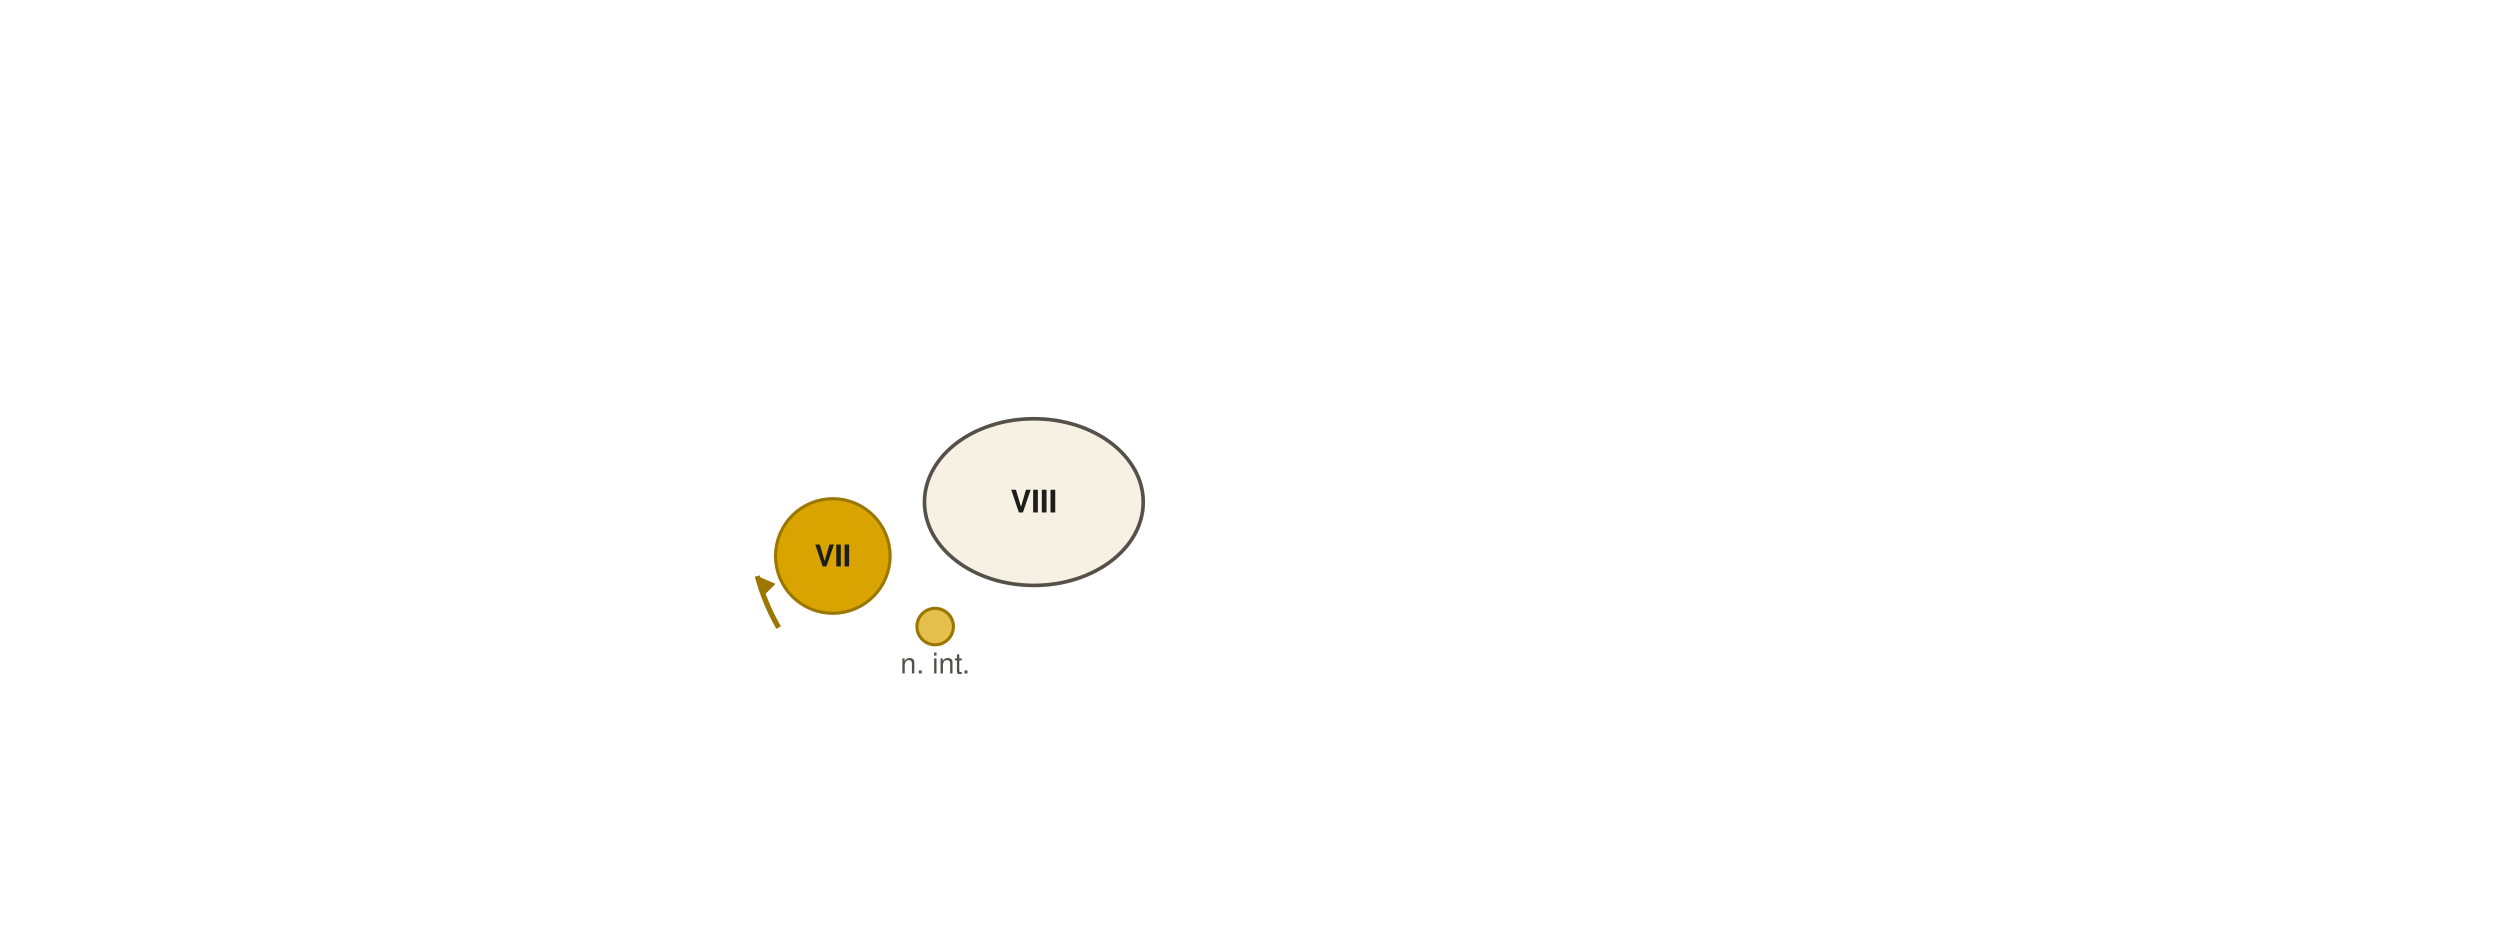
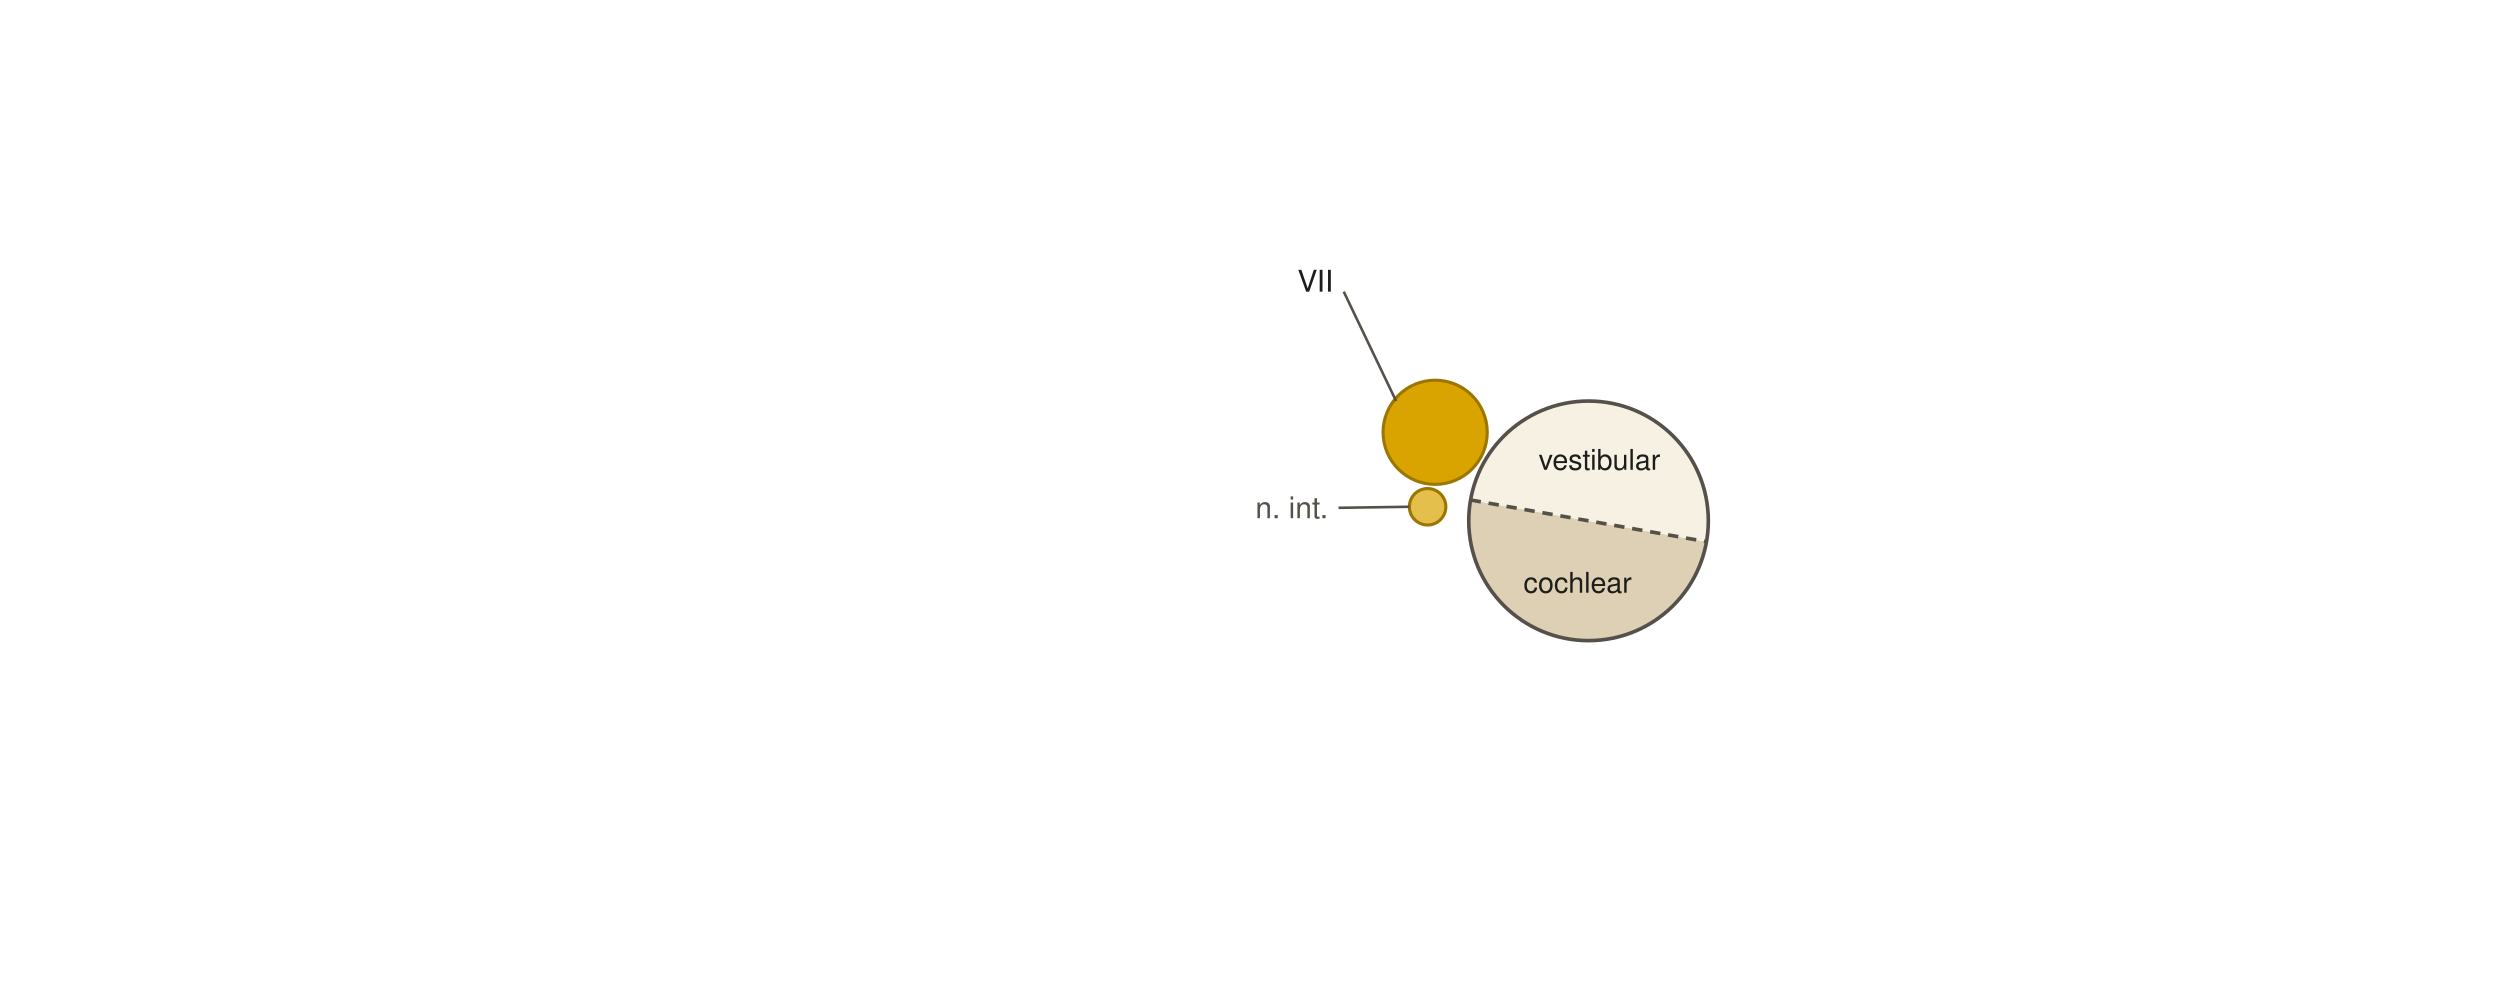
- <svg xmlns="http://www.w3.org/2000/svg" viewBox="0 0 960 360" width="960" height="360" font-family="Helvetica, Arial, sans-serif" font-size="13" fill="#1d1d1b">
+ <svg xmlns="http://www.w3.org/2000/svg" viewBox="0 0 960 380" width="960" height="380" font-family="Helvetica, Arial, sans-serif" font-size="13" fill="#1d1d1b">
  <g data-g="cn8">
-     <ellipse cx="397.0" cy="192.8" rx="42" ry="32" fill="#f7f1e3" stroke="#555049" stroke-width="1.4" />
+     <path d="M 564.7 192 A 46 46 0 0 0 655.3 208 Z" fill="#ddd0b4" stroke="none" />
+     <path d="M 655.3 208 A 46 46 0 0 0 564.7 192 Z" fill="#f7f1e3" stroke="none" />
+     <circle cx="610" cy="200" r="46" fill="none" stroke="#555049" stroke-width="1.4" />
+     <line x1="564.7" y1="192" x2="655.3" y2="208" stroke="#555049" stroke-width="1.4" stroke-dasharray="4 3" />
  </g>
  <g data-g="fn-meatal">
-     <circle cx="319.8" cy="213.5" r="22" fill="#d9a400" stroke="#9b7600" stroke-width="1.2" />
+     <circle cx="551.1" cy="166" r="20" fill="#d9a400" stroke="#9b7600" stroke-width="1.2" />
  </g>
  <g data-g="nint">
-     <circle cx="359.1" cy="240.6" r="7" fill="#d9a400" fill-opacity="0.7" stroke="#9b7600" stroke-width="1.2" />
+     <circle cx="548.2" cy="194.6" r="7" fill="#d9a400" fill-opacity="0.7" stroke="#9b7600" stroke-width="1.2" />
  </g>
-   <path d="M 299.0 241.0 A 82 82 0 0 1 290.8 221.2" fill="none" stroke="#9b7600" stroke-width="2" />
-   <polygon points="290.8,221.2 297.8,224.2 292.8,229.2" fill="#9b7600" />
-   <text x="319.8" y="217.5" text-anchor="middle" font-size="11.5" font-weight="bold">VII</text>
-   <text x="397.0" y="196.8" text-anchor="middle" font-size="12" font-weight="bold">VIII</text>
-   <text x="359.1" y="258.6" text-anchor="middle" font-size="11" fill="#555049">n. int.</text>
+   <g data-label="1" font-size="11.5">
+     <line x1="536.1" y1="154" x2="516" y2="112" stroke="#555049" stroke-width="1" />
+     <text x="512" y="112" text-anchor="end">VII</text>
+     <line x1="541.2" y1="194.6" x2="514" y2="195" stroke="#555049" stroke-width="1" />
+     <text x="510" y="199" text-anchor="end" fill="#555049">n. int.</text>
+     <text x="605.8" y="227.6" text-anchor="middle" font-size="11">cochlear</text>
+     <text x="614.2" y="180.4" text-anchor="middle" font-size="11">vestibular</text>
+   </g>
</svg>
